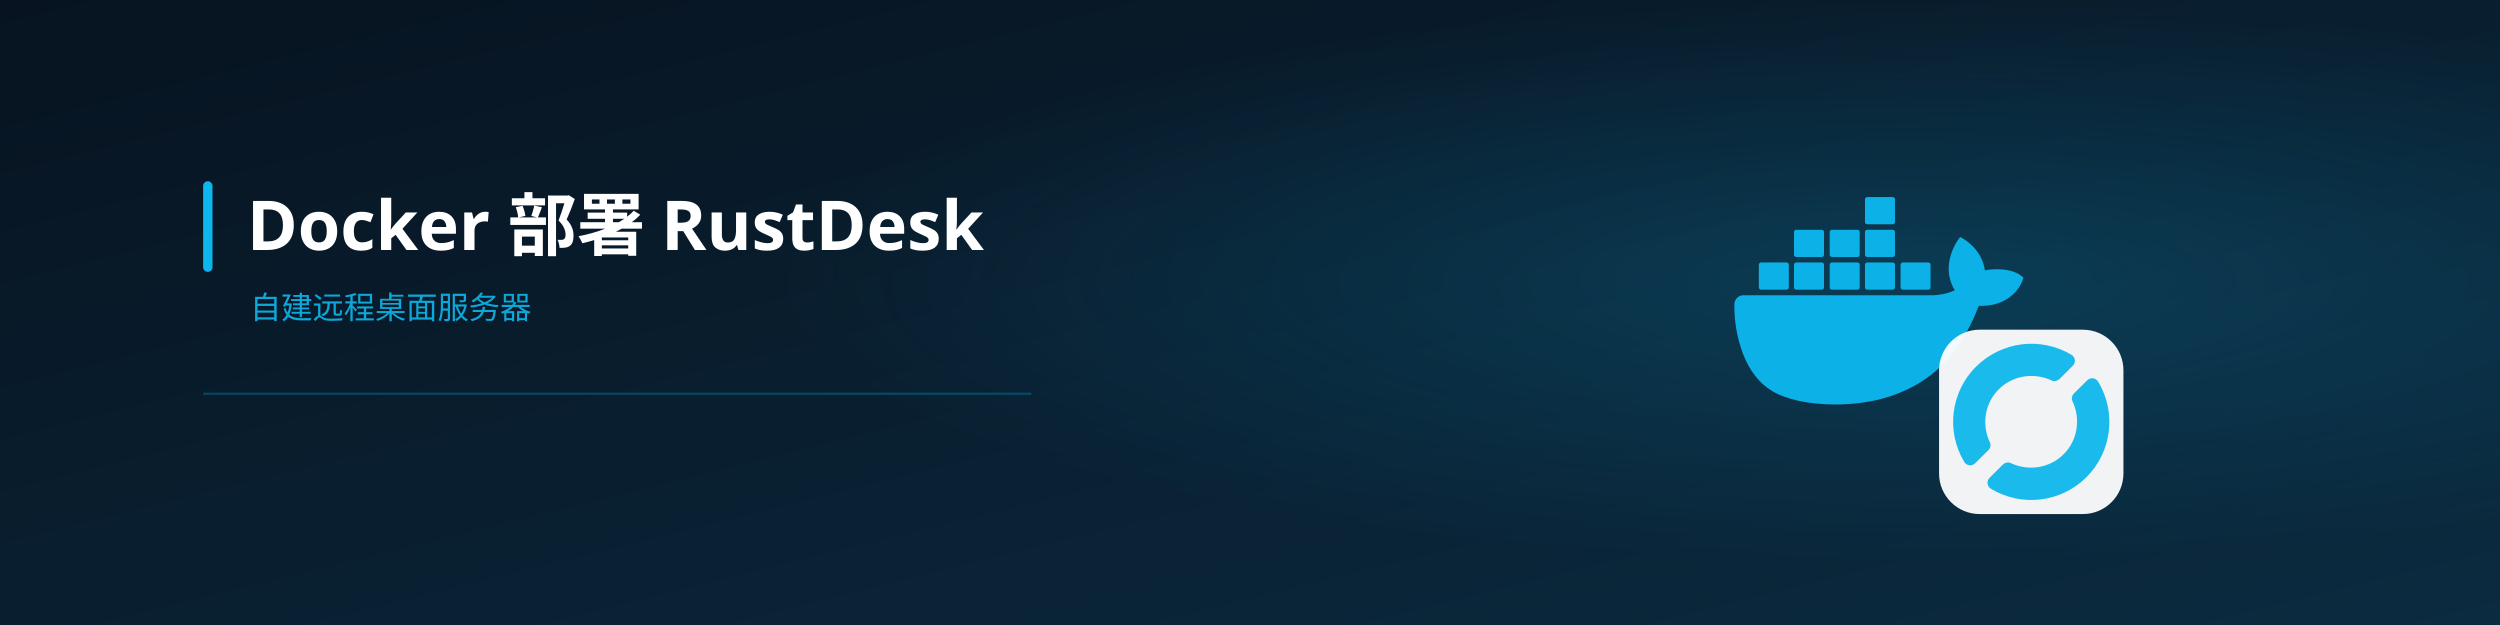
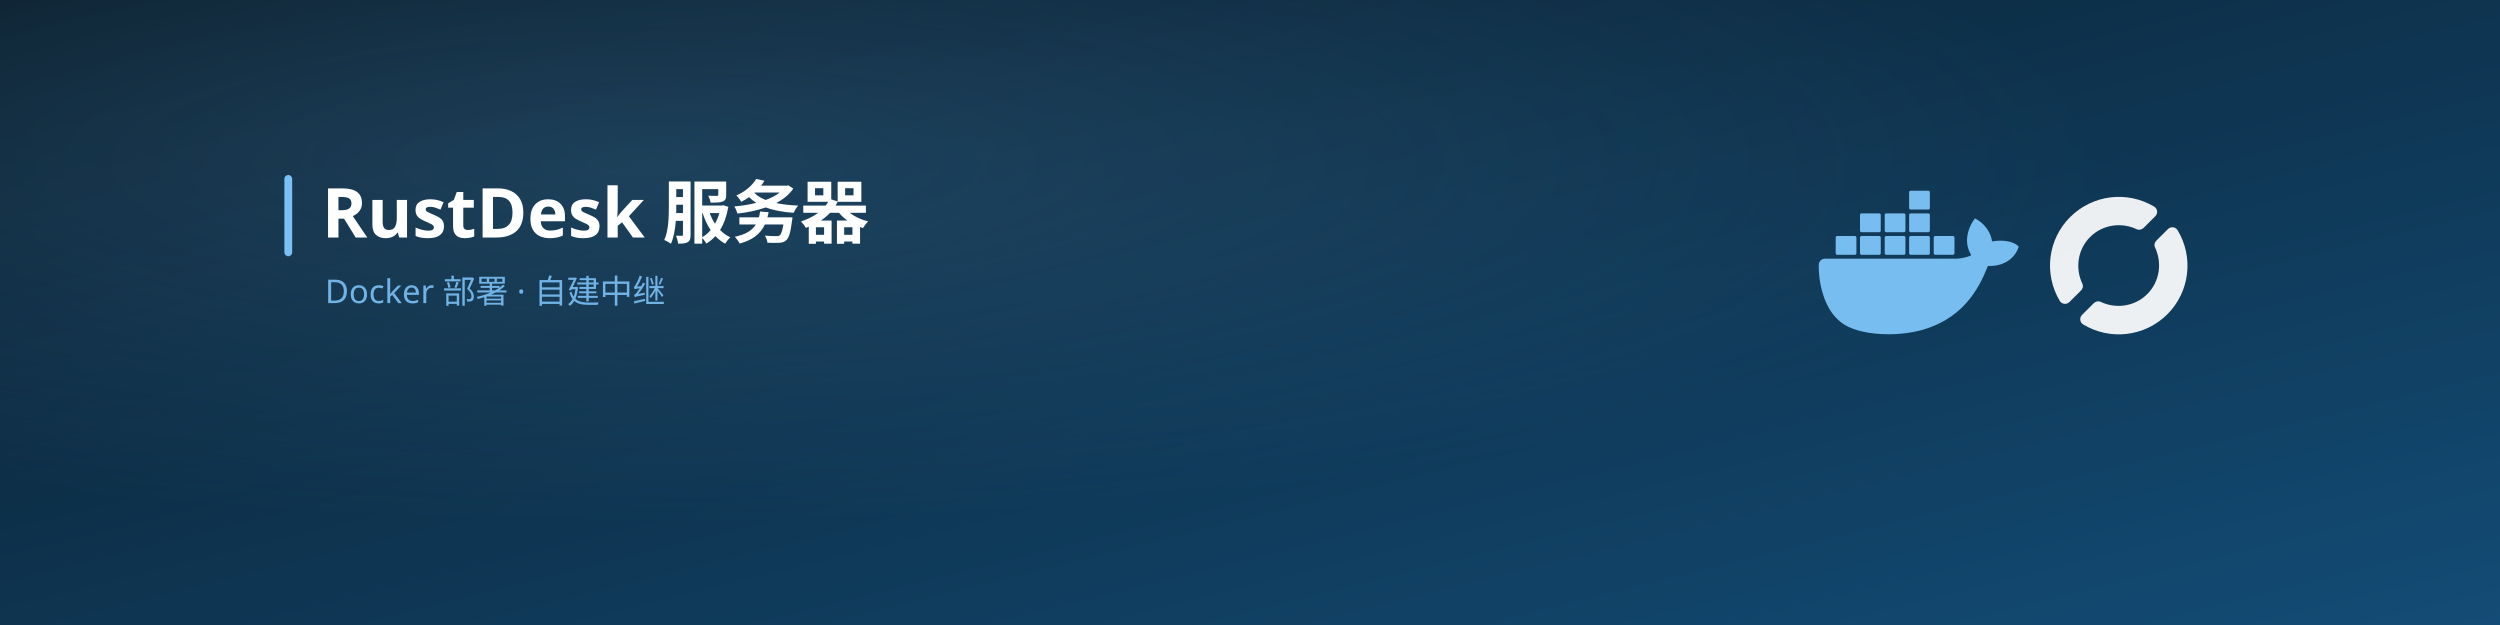
<svg xmlns="http://www.w3.org/2000/svg" width="1600" height="400" viewBox="0 0 1600 400" font-family="Microsoft YaHei, PingFang SC, sans-serif">
  <defs>
    <linearGradient id="bg" x1="0" y1="0" x2="1" y2="1">
-       <stop offset="0%" stop-color="#071320" />
-       <stop offset="100%" stop-color="#0b2b40" />
+       <stop offset="0%" stop-color="#091c2a" />
+       <stop offset="100%" stop-color="#134c76" />
    </linearGradient>
-     <radialGradient id="glow" cx="76%" cy="45%" r="45%">
-       <stop offset="0%" stop-color="#0db7ed" stop-opacity="0.18" />
-       <stop offset="100%" stop-color="#0db7ed" stop-opacity="0" />
+     <radialGradient id="glow" cx="26%" cy="26%" r="58%">
+       <stop offset="0%" stop-color="#7bc0f4" stop-opacity="0.16" />
+       <stop offset="100%" stop-color="#7bc0f4" stop-opacity="0" />
    </radialGradient>
  </defs>
  <rect width="1600" height="400" fill="url(#bg)" />
  <rect width="1600" height="400" fill="url(#glow)" />
-   <g transform="translate(1110.00,100.00) scale(7.70833)" opacity="0.96">
-     <g fill="#0db7ed">
-       <path d="M13.983 11.078h2.119a.186.186 0 00.186-.185V9.006a.186.186 0 00-.186-.186h-2.119a.185.185 0 00-.185.185v1.888c0 .102.083.185.185.185m-2.954-5.43h2.118a.186.186 0 00.186-.186V3.574a.186.186 0 00-.186-.185h-2.118a.185.185 0 00-.185.185v1.888c0 .102.082.185.185.185m0 2.716h2.118a.187.187 0 00.186-.186V6.29a.186.186 0 00-.186-.185h-2.118a.185.185 0 00-.185.185v1.887c0 .102.082.185.185.186m-2.93 0h2.12a.186.186 0 00.184-.186V6.29a.185.185 0 00-.185-.185H8.1a.185.185 0 00-.185.185v1.887c0 .102.083.185.185.186m-2.964 0h2.119a.186.186 0 00.185-.186V6.29a.185.185 0 00-.185-.185H5.136a.186.186 0 00-.186.185v1.887c0 .102.084.185.186.186m5.893 2.715h2.118a.186.186 0 00.186-.185V9.006a.186.186 0 00-.186-.186h-2.118a.185.185 0 00-.185.185v1.888c0 .102.082.185.185.185m-2.93 0h2.12a.185.185 0 00.184-.185V9.006a.185.185 0 00-.184-.186h-2.12a.185.185 0 00-.184.185v1.888c0 .102.083.185.185.185m-2.964 0h2.119a.185.185 0 00.185-.185V9.006a.185.185 0 00-.184-.186h-2.12a.186.186 0 00-.186.186v1.887c0 .102.084.185.186.185m-2.92 0h2.12a.185.185 0 00.184-.185V9.006a.185.185 0 00-.184-.186h-2.12a.185.185 0 00-.184.185v1.888c0 .102.082.185.185.185M23.763 9.89c-.065-.051-.672-.51-1.954-.51-.338.001-.676.03-1.01.087-.248-1.7-1.653-2.53-1.716-2.566l-.344-.199-.226.327c-.284.438-.49.922-.612 1.43-.23.97-.09 1.882.403 2.661-.595.332-1.55.413-1.744.42H.751a.751.751 0 00-.75.748 11.376 11.376 0 00.692 4.062c.545 1.428 1.355 2.48 2.41 3.124 1.18.723 3.1 1.137 5.275 1.137.983.003 1.963-.086 2.93-.266a12.248 12.248 0 003.823-1.389c.98-.567 1.86-1.288 2.61-2.136 1.252-1.418 1.998-2.997 2.553-4.4h.221c1.372 0 2.215-.549 2.68-1.009.309-.293.55-.65.707-1.046l.098-.288Z" />
-     </g>
+   <g transform="translate(1164.00,104.00) scale(5.33333)" fill="#7bc0f4" opacity="0.97">
+     <path d="M13.983 11.078h2.119a.186.186 0 00.186-.185V9.006a.186.186 0 00-.186-.186h-2.119a.185.185 0 00-.185.185v1.888c0 .102.083.185.185.185m-2.954-5.43h2.118a.186.186 0 00.186-.186V3.574a.186.186 0 00-.186-.185h-2.118a.185.185 0 00-.185.185v1.888c0 .102.082.185.185.185m0 2.716h2.118a.187.187 0 00.186-.186V6.29a.186.186 0 00-.186-.185h-2.118a.185.185 0 00-.185.185v1.887c0 .102.082.185.185.186m-2.93 0h2.12a.186.186 0 00.184-.186V6.29a.185.185 0 00-.185-.185H8.1a.185.185 0 00-.185.185v1.887c0 .102.083.185.185.186m-2.964 0h2.119a.186.186 0 00.185-.186V6.29a.185.185 0 00-.185-.185H5.136a.186.186 0 00-.186.185v1.887c0 .102.084.185.186.186m5.893 2.715h2.118a.186.186 0 00.186-.185V9.006a.186.186 0 00-.186-.186h-2.118a.185.185 0 00-.185.185v1.888c0 .102.082.185.185.185m-2.93 0h2.12a.185.185 0 00.184-.185V9.006a.185.185 0 00-.184-.186h-2.12a.185.185 0 00-.184.185v1.888c0 .102.083.185.185.185m-2.964 0h2.119a.185.185 0 00.185-.185V9.006a.185.185 0 00-.184-.186h-2.12a.186.186 0 00-.186.186v1.887c0 .102.084.185.186.185m-2.92 0h2.12a.185.185 0 00.184-.185V9.006a.185.185 0 00-.184-.186h-2.12a.185.185 0 00-.184.185v1.888c0 .102.082.185.185.185M23.763 9.89c-.065-.051-.672-.51-1.954-.51-.338.001-.676.03-1.01.087-.248-1.7-1.653-2.53-1.716-2.566l-.344-.199-.226.327c-.284.438-.49.922-.612 1.43-.23.97-.09 1.882.403 2.661-.595.332-1.55.413-1.744.42H.751a.751.751 0 00-.75.748 11.376 11.376 0 00.692 4.062c.545 1.428 1.355 2.48 2.41 3.124 1.18.723 3.1 1.137 5.275 1.137.983.003 1.963-.086 2.93-.266a12.248 12.248 0 003.823-1.389c.98-.567 1.86-1.288 2.61-2.136 1.252-1.418 1.998-2.997 2.553-4.4h.221c1.372 0 2.215-.549 2.68-1.009.309-.293.55-.65.707-1.046l.098-.288Z" />
  </g>
-   <rect x="1241.00" y="211.00" width="118.00" height="118.00" rx="26.00" fill="#ffffff" fill-opacity="0.94" />
-   <g transform="translate(1250.00,220.00) scale(4.16667)" opacity="0.94">
-     <g fill="#0db7ed">
-       <path d="m20.608 5.601-1.971 1.959c-.347.311-.515.811-.32 1.234 1.313 2.747.814 6.022-1.34 8.175-2.155 2.152-5.434 2.649-8.184 1.337-.405-.182-.881-.028-1.193.288l-2.003 2a1.065 1.065 0 0 0 .192 1.671 12.005 12.005 0 0 0 14.686-1.765A11.973 11.973 0 0 0 22.281 5.836a1.065 1.065 0 0 0-1.673-.234zM3.561 3.474A11.972 11.972 0 0 0 1.697 18.137a1.065 1.065 0 0 0 1.673.234L5.33 16.424c.355-.31.528-.816.331-1.244-1.314-2.747-.816-6.022 1.339-8.175C9.155 4.852 12.435 4.354 15.185 5.666c.401.179.87.03 1.182-.277l2.014-2.012a1.063 1.063 0 0 0-.192-1.671A12.008 12.008 0 0 0 3.519 3.527z" />
-     </g>
+   <g transform="translate(1312.00,126.00) scale(3.66667)" fill="#ffffff" opacity="0.92">
+     <path d="m20.608 5.601-1.971 1.959c-.347.311-.515.811-.32 1.234 1.313 2.747.814 6.022-1.34 8.175-2.155 2.152-5.434 2.649-8.184 1.337-.405-.182-.881-.028-1.193.288l-2.003 2a1.065 1.065 0 0 0 .192 1.671 12.005 12.005 0 0 0 14.686-1.765A11.973 11.973 0 0 0 22.281 5.836a1.065 1.065 0 0 0-1.673-.234zM3.561 3.474A11.972 11.972 0 0 0 1.697 18.137a1.065 1.065 0 0 0 1.673.234L5.33 16.424c.355-.31.528-.816.331-1.244-1.314-2.747-.816-6.022 1.339-8.175C9.155 4.852 12.435 4.354 15.185 5.666c.401.179.87.03 1.182-.277l2.014-2.012a1.063 1.063 0 0 0-.192-1.671A12.008 12.008 0 0 0 3.519 3.527z" />
  </g>
-   <rect x="130" y="116" width="6" height="58" fill="#0db7ed" rx="3" />
-   <text x="158" y="160" font-size="44" font-weight="bold" fill="#ffffff">Docker 部署 RustDesk</text>
-   <text x="160" y="204" font-size="20" fill="#0db7ed" opacity="0.9">自建远程桌面服务器</text>
-   <line x1="130" y1="252" x2="660" y2="252" stroke="#0db7ed" stroke-opacity="0.25" stroke-width="1.5" />
+   <rect x="182" y="112" width="5" height="52" fill="#7bc0f4" rx="2.5" />
+   <text x="206" y="152" font-size="44" font-weight="bold" fill="#ffffff">RustDesk 服务器</text>
+   <text x="208" y="194" font-size="21" fill="#7bc0f4" opacity="0.9">Docker 部署 · 自建中继</text>
</svg>
